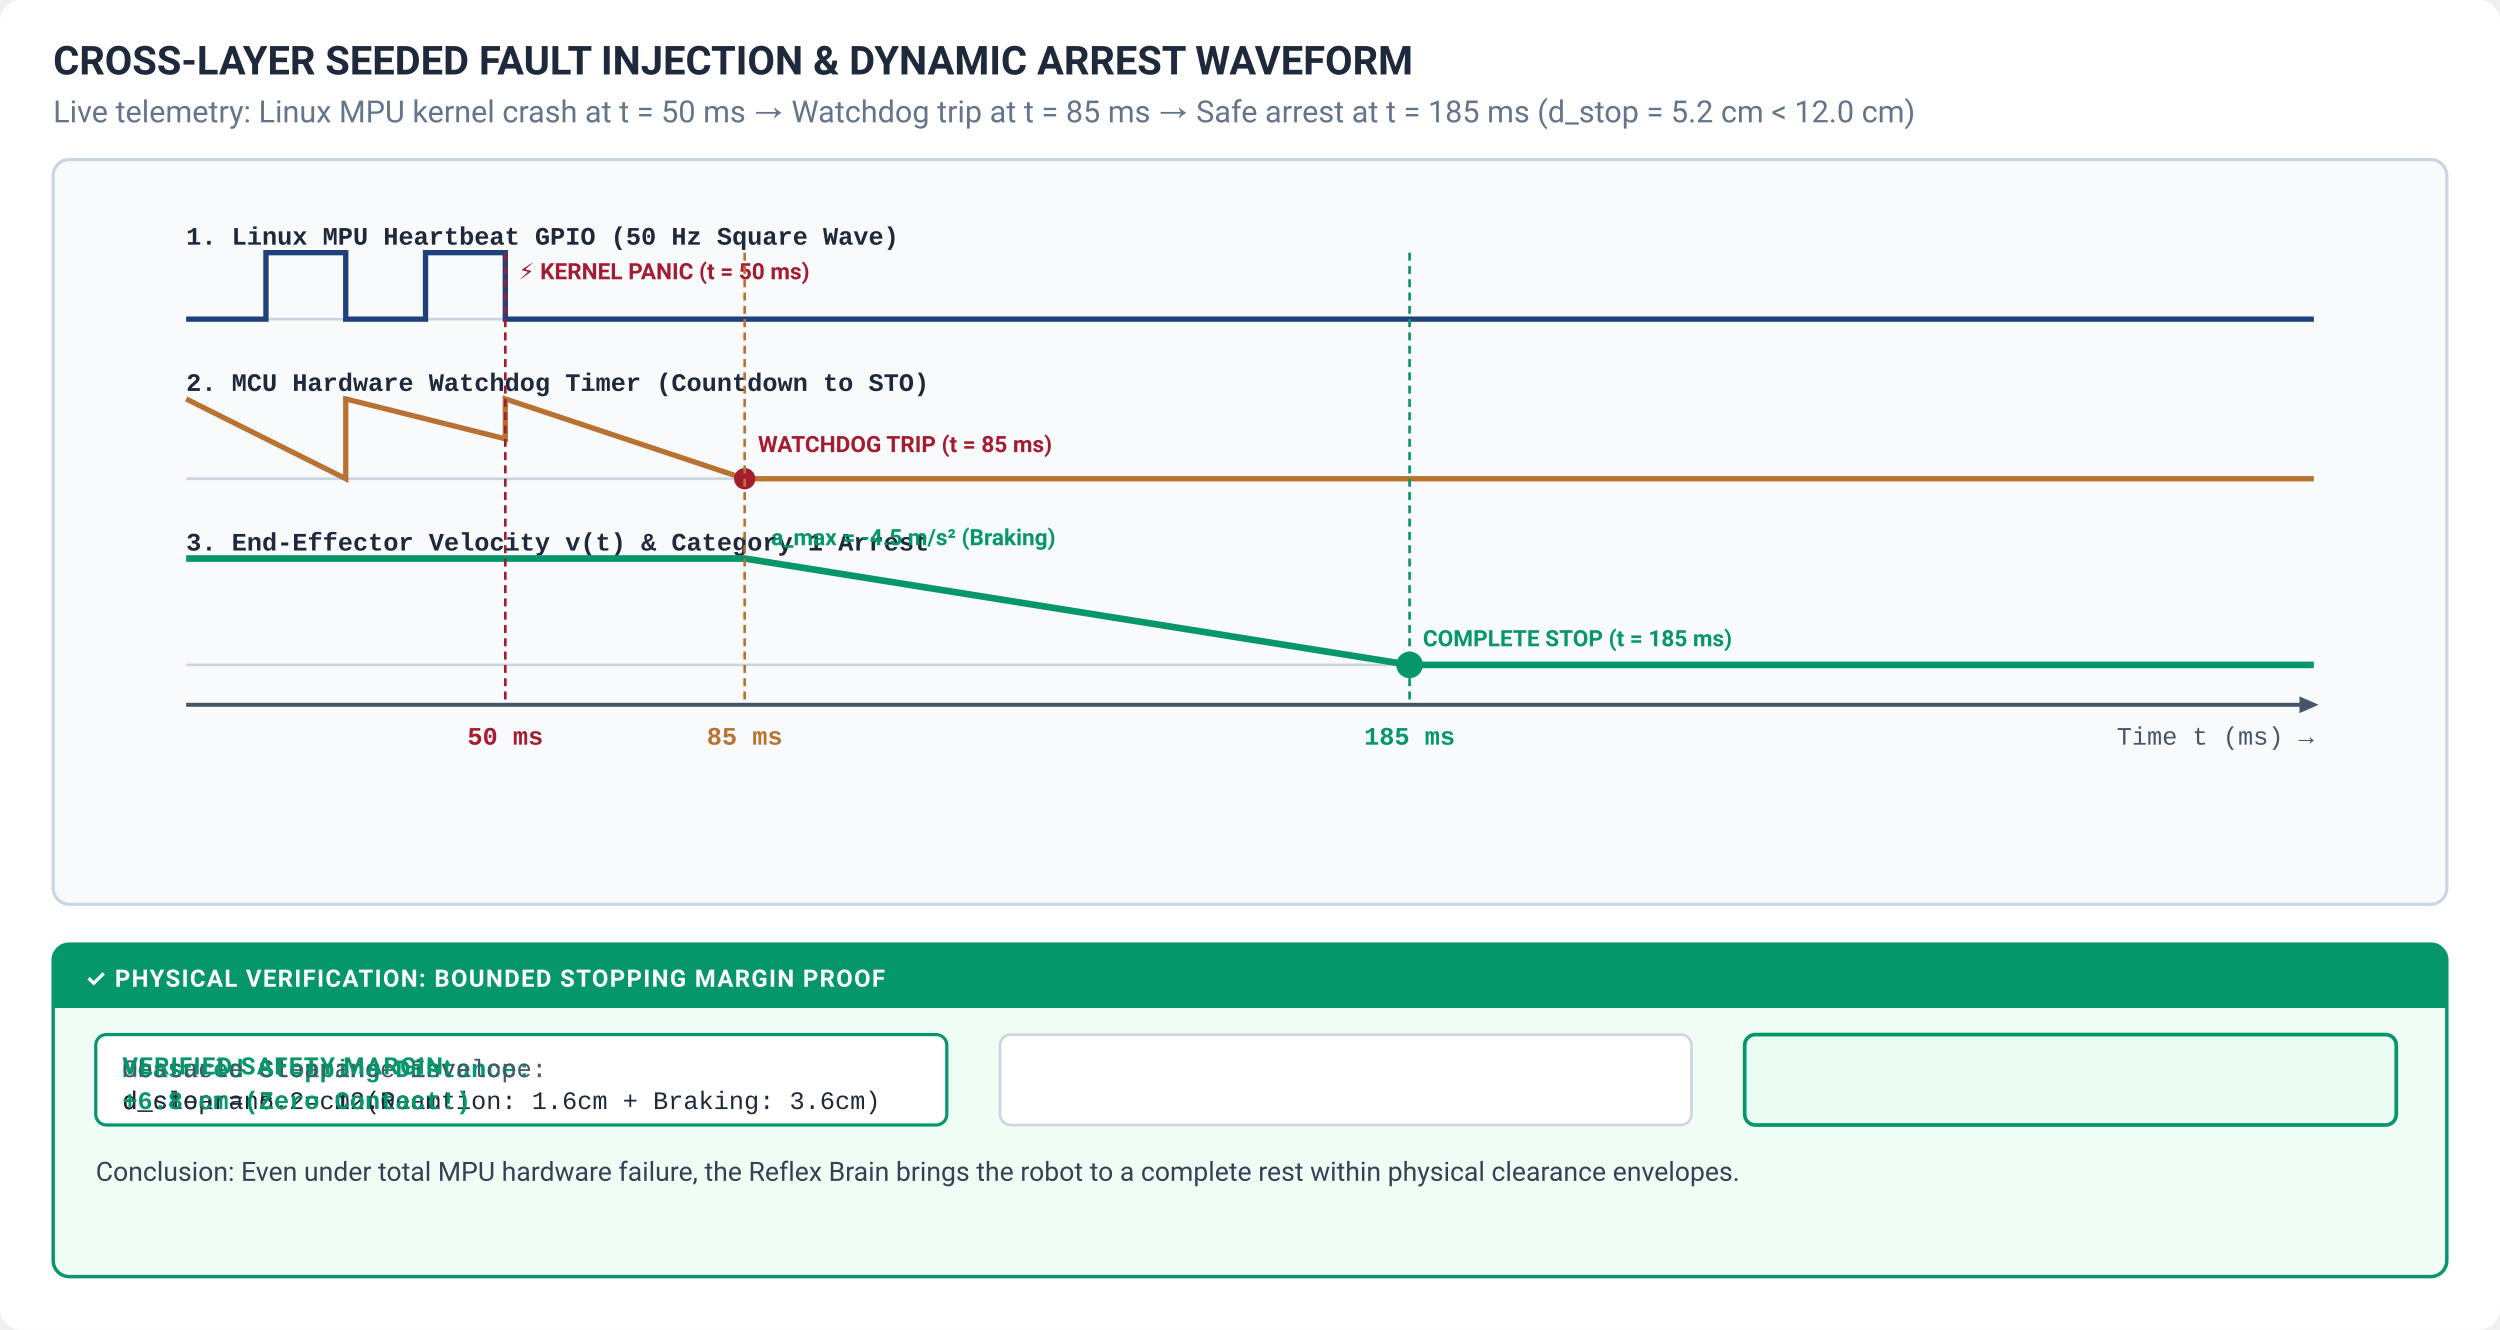
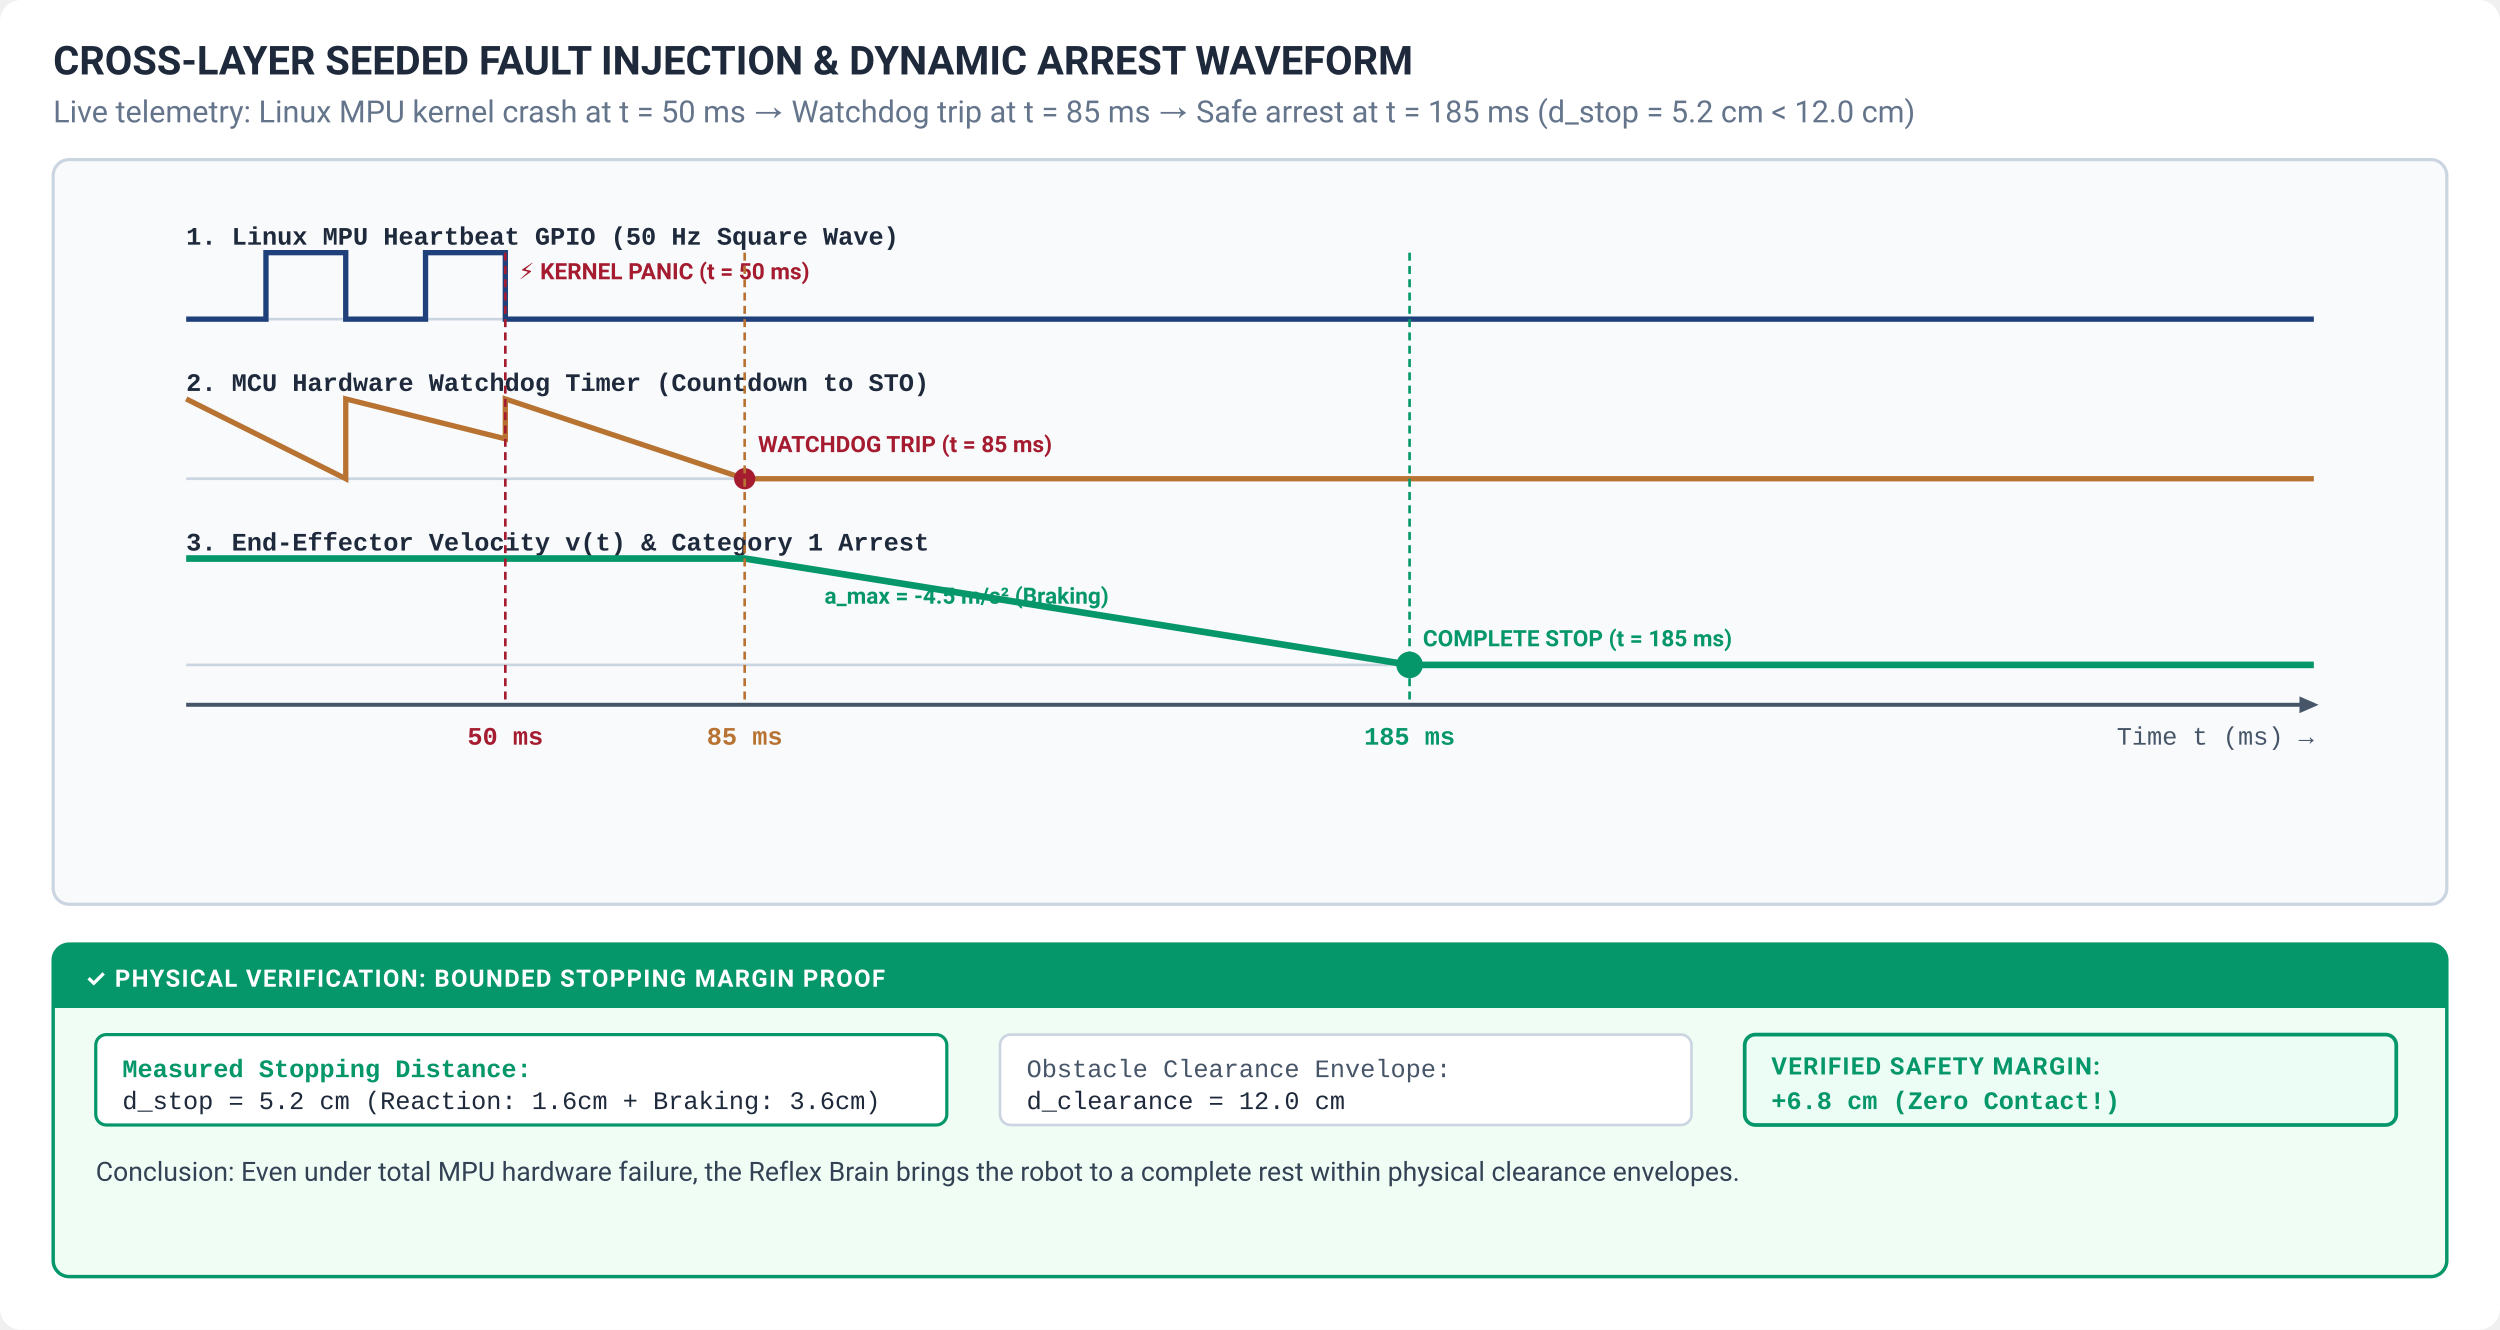
<svg xmlns="http://www.w3.org/2000/svg" viewBox="0 0 940 500" width="100%" height="100%">
  <defs>
    <style>
      .title { font-family: -apple-system, BlinkMacSystemFont, "Segoe UI", Roboto, Helvetica, Arial, sans-serif; font-size: 15px; font-weight: 700; fill: #1E293B; }
      .subtitle { font-family: -apple-system, BlinkMacSystemFont, "Segoe UI", Roboto, Helvetica, Arial, sans-serif; font-size: 11.5px; fill: #64748B; }
      .box-title { font-family: -apple-system, BlinkMacSystemFont, "Segoe UI", Roboto, Helvetica, Arial, sans-serif; font-size: 12px; font-weight: 700; }
      .body-txt { font-family: -apple-system, BlinkMacSystemFont, "Segoe UI", Roboto, Helvetica, Arial, sans-serif; font-size: 10px; fill: #334155; line-height: 1.4; }
      .mono-txt { font-family: "SFMono-Regular", Menlo, Monaco, Consolas, "Liberation Mono", "Courier New", monospace; font-size: 9.5px; }
      .badge-txt { font-family: -apple-system, BlinkMacSystemFont, "Segoe UI", Roboto, Helvetica, Arial, sans-serif; font-size: 9px; font-weight: 700; text-transform: uppercase; letter-spacing: 0.5px; }
      .tag-txt { font-family: -apple-system, BlinkMacSystemFont, "Segoe UI", Roboto, Helvetica, Arial, sans-serif; font-size: 8.5px; font-weight: 700; }
    </style>
    <marker id="arr-axis" viewBox="0 0 10 10" refX="6" refY="5" markerWidth="6" markerHeight="6" orient="auto-start-reverse">
      <path d="M 0 1.5 L 8 5 L 0 8.5 z" fill="#475569" />
    </marker>
  </defs>
  <rect width="940" height="500" fill="#FFFFFF" rx="8" />
  <text class="title" x="20" y="28">CROSS-LAYER SEEDED FAULT INJECTION &amp; DYNAMIC ARREST WAVEFORM</text>
  <text class="subtitle" x="20" y="46">Live telemetry: Linux MPU kernel crash at t = 50 ms → Watchdog trip at t = 85 ms → Safe arrest at t = 185 ms (d_stop = 5.2 cm &lt; 12.0 cm)</text>
  <g transform="translate(20, 60)">
    <rect width="900" height="280" rx="6" fill="#F8FAFC" stroke="#CBD5E1" stroke-width="1.2" />
    <g transform="translate(50, 20)">
      <g transform="translate(0, 0)">
        <text class="mono-txt" x="0" y="12" fill="#1E293B" font-weight="700">1. Linux MPU Heartbeat GPIO (50 Hz Square Wave)</text>
        <line x1="0" y1="40" x2="800" y2="40" stroke="#CBD5E1" stroke-width="1" />
        <path d="M 0 40 L 30 40 L 30 15 L 60 15 L 60 40 L 90 40 L 90 15 L 120 15 L 120 40 L 800 40" fill="none" stroke="#1F407A" stroke-width="2" />
        <text class="tag-txt" x="125" y="25" fill="#A51C30">⚡ KERNEL PANIC (t = 50 ms)</text>
      </g>
      <g transform="translate(0, 55)">
        <text class="mono-txt" x="0" y="12" fill="#1E293B" font-weight="700">2. MCU Hardware Watchdog Timer (Countdown to STO)</text>
        <line x1="0" y1="45" x2="800" y2="45" stroke="#CBD5E1" stroke-width="1" />
        <path d="M 0 15 L 60 45 L 60 15 L 120 30 L 120 15 L 210 45 L 800 45" fill="none" stroke="#B87333" stroke-width="2" />
        <circle cx="210" cy="45" r="4" fill="#A51C30" />
        <text class="tag-txt" x="215" y="35" fill="#A51C30">WATCHDOG TRIP (t = 85 ms)</text>
      </g>
      <g transform="translate(0, 115)">
        <text class="mono-txt" x="0" y="12" fill="#1E293B" font-weight="700">3. End-Effector Velocity v(t) &amp; Category 1 Arrest</text>
        <line x1="0" y1="55" x2="800" y2="55" stroke="#CBD5E1" stroke-width="1" />
        <path d="M 0 15 L 210 15 L 460 55 L 800 55" fill="none" stroke="#059669" stroke-width="2.5" />
-         <text class="tag-txt" x="220" y="10" fill="#059669">a_max = -4.5 m/s² (Braking)</text>
+         <text class="tag-txt" x="240" y="32" fill="#059669">a_max = -4.5 m/s² (Braking)</text>
        <circle cx="460" cy="55" r="5" fill="#059669" />
        <text class="tag-txt" x="465" y="48" fill="#059669">COMPLETE STOP (t = 185 ms)</text>
      </g>
      <line x1="0" y1="185" x2="800" y2="185" stroke="#475569" stroke-width="1.5" marker-end="url(#arr-axis)" />
      <text class="mono-txt" x="800" y="200" text-anchor="end" fill="#475569">Time t (ms) →</text>
      <line x1="120" y1="15" x2="120" y2="185" stroke="#A51C30" stroke-width="1" stroke-dasharray="3,2" />
      <text class="mono-txt" x="120" y="200" text-anchor="middle" font-weight="700" fill="#A51C30">50 ms</text>
      <line x1="210" y1="15" x2="210" y2="185" stroke="#B87333" stroke-width="1" stroke-dasharray="3,2" />
      <text class="mono-txt" x="210" y="200" text-anchor="middle" font-weight="700" fill="#B87333">85 ms</text>
      <line x1="460" y1="15" x2="460" y2="185" stroke="#059669" stroke-width="1" stroke-dasharray="3,2" />
      <text class="mono-txt" x="460" y="200" text-anchor="middle" font-weight="700" fill="#059669">185 ms</text>
    </g>
  </g>
  <g transform="translate(20, 355)">
    <rect width="900" height="125" rx="6" fill="#F0FDF4" stroke="#059669" stroke-width="1.3" />
    <rect x="0" y="0" width="900" height="24" rx="6" fill="#059669" />
    <rect x="0" y="18" width="900" height="6" fill="#059669" />
    <text class="badge-txt" x="12" y="16" fill="#FFFFFF">✓ PHYSICAL VERIFICATION: BOUNDED STOPPING MARGIN PROOF</text>
    <g transform="translate(16, 34)">
      <g transform="translate(0, 0)">
-         <rect width="320" height="34" rx="4" fill="#FFFFFF" stroke="#059669" stroke-width="1.2" />
-         <text class="mono-txt" x="10" y="16" fill="#059669" font-weight="700">Measured Stopping Distance:</text>
-         <text class="mono-txt" x="10" y="28" fill="#1E293B">d_stop = 5.2 cm (Reaction: 1.6cm + Braking: 3.6cm)</text>
-         <rect x="340" y="0" width="260" height="34" rx="4" fill="#FFFFFF" stroke="#CBD5E1" stroke-width="1" />
-         <text class="mono-txt" x="10" y="16" fill="#475569">Obstacle Clearance Envelope:</text>
-         <text class="mono-txt" x="10" y="28" fill="#1E293B">d_clearance = 12.0 cm</text>
-         <rect x="620" y="0" width="245" height="34" rx="4" fill="#ECFDF5" stroke="#059669" stroke-width="1.4" />
-         <text class="badge-txt" x="10" y="15" fill="#059669">VERIFIED SAFETY MARGIN:</text>
-         <text class="mono-txt" x="10" y="28" font-weight="700" fill="#059669">+6.8 cm (Zero Contact!)</text>
+         <g transform="translate(0, 0)">
+           <rect width="320" height="34" rx="4" fill="#FFFFFF" stroke="#059669" stroke-width="1.2" />
+           <text class="mono-txt" x="10" y="16" fill="#059669" font-weight="700">Measured Stopping Distance:</text>
+           <text class="mono-txt" x="10" y="28" fill="#1E293B">d_stop = 5.2 cm (Reaction: 1.6cm + Braking: 3.6cm)</text>
+         </g>
+         <g transform="translate(340, 0)">
+           <rect width="260" height="34" rx="4" fill="#FFFFFF" stroke="#CBD5E1" stroke-width="1" />
+           <text class="mono-txt" x="10" y="16" fill="#475569">Obstacle Clearance Envelope:</text>
+           <text class="mono-txt" x="10" y="28" fill="#1E293B">d_clearance = 12.0 cm</text>
+         </g>
+         <g transform="translate(620, 0)">
+           <rect width="245" height="34" rx="4" fill="#ECFDF5" stroke="#059669" stroke-width="1.4" />
+           <text class="badge-txt" x="10" y="15" fill="#059669">VERIFIED SAFETY MARGIN:</text>
+           <text class="mono-txt" x="10" y="28" font-weight="700" fill="#059669">+6.8 cm (Zero Contact!)</text>
+         </g>
      </g>
      <text class="body-txt" x="0" y="55" fill="#334155">
        Conclusion: Even under total MPU hardware failure, the Reflex Brain brings the robot to a complete rest within physical clearance envelopes.
      </text>
    </g>
  </g>
</svg>
